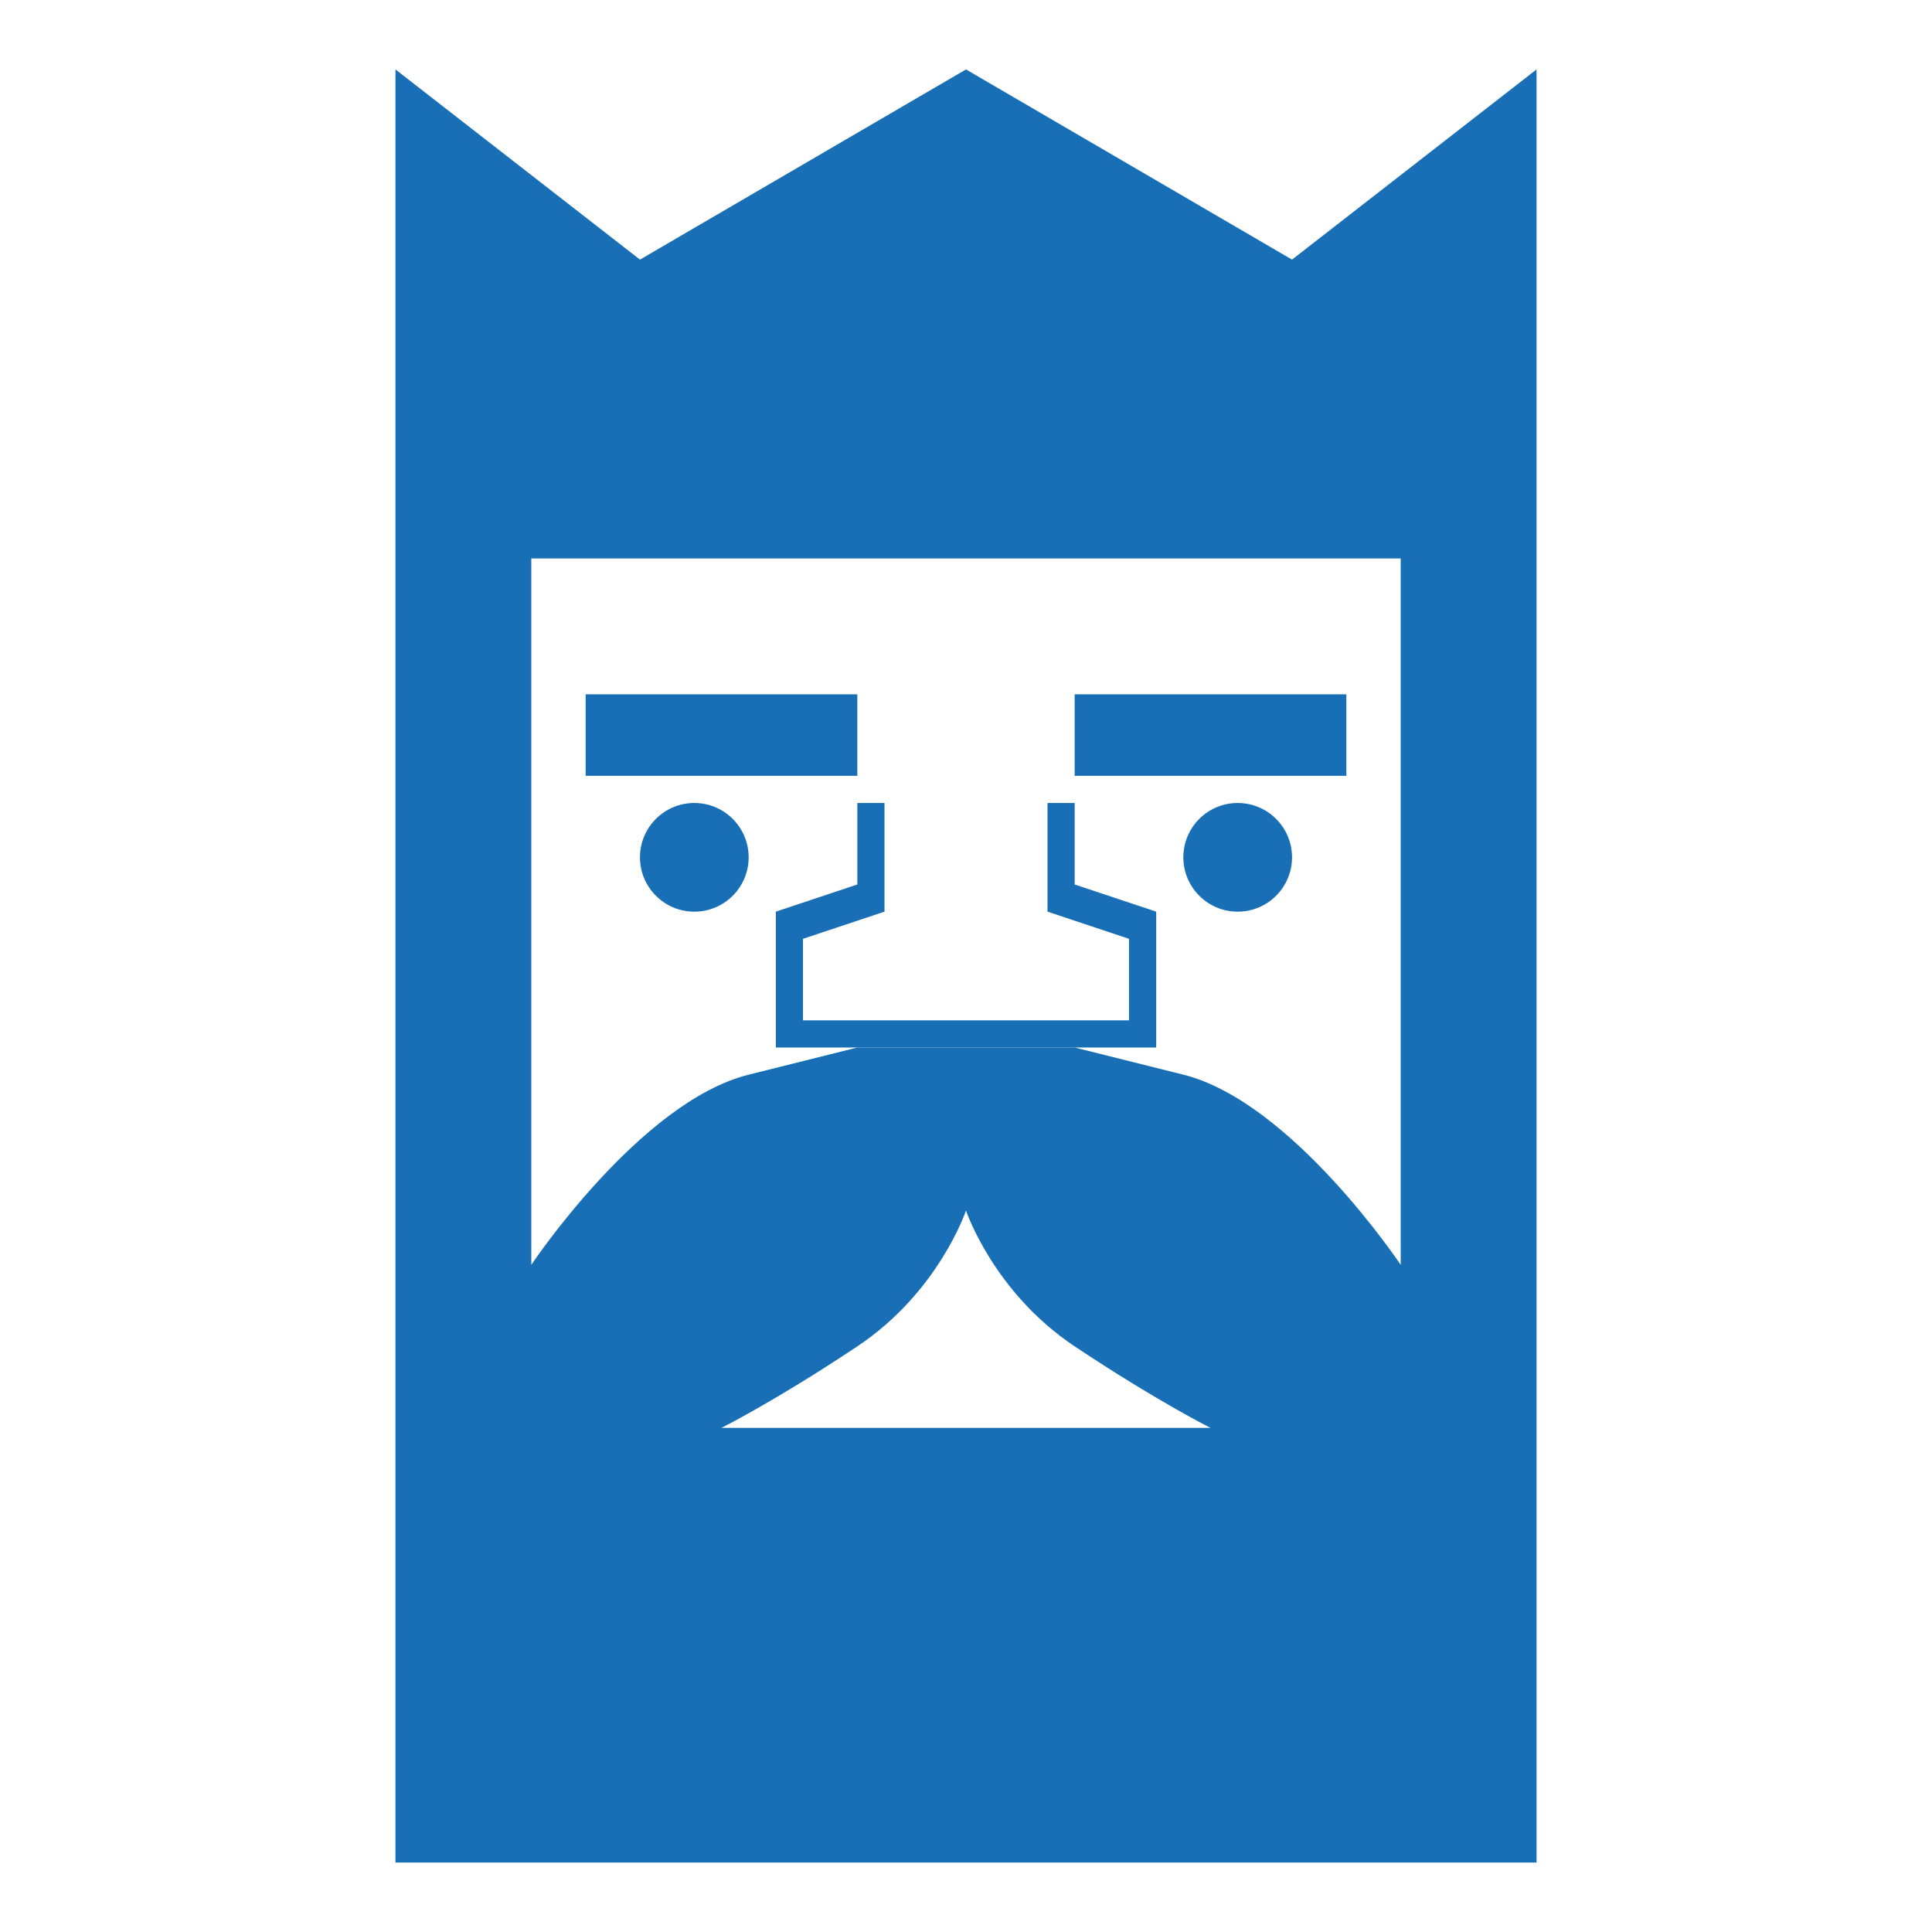
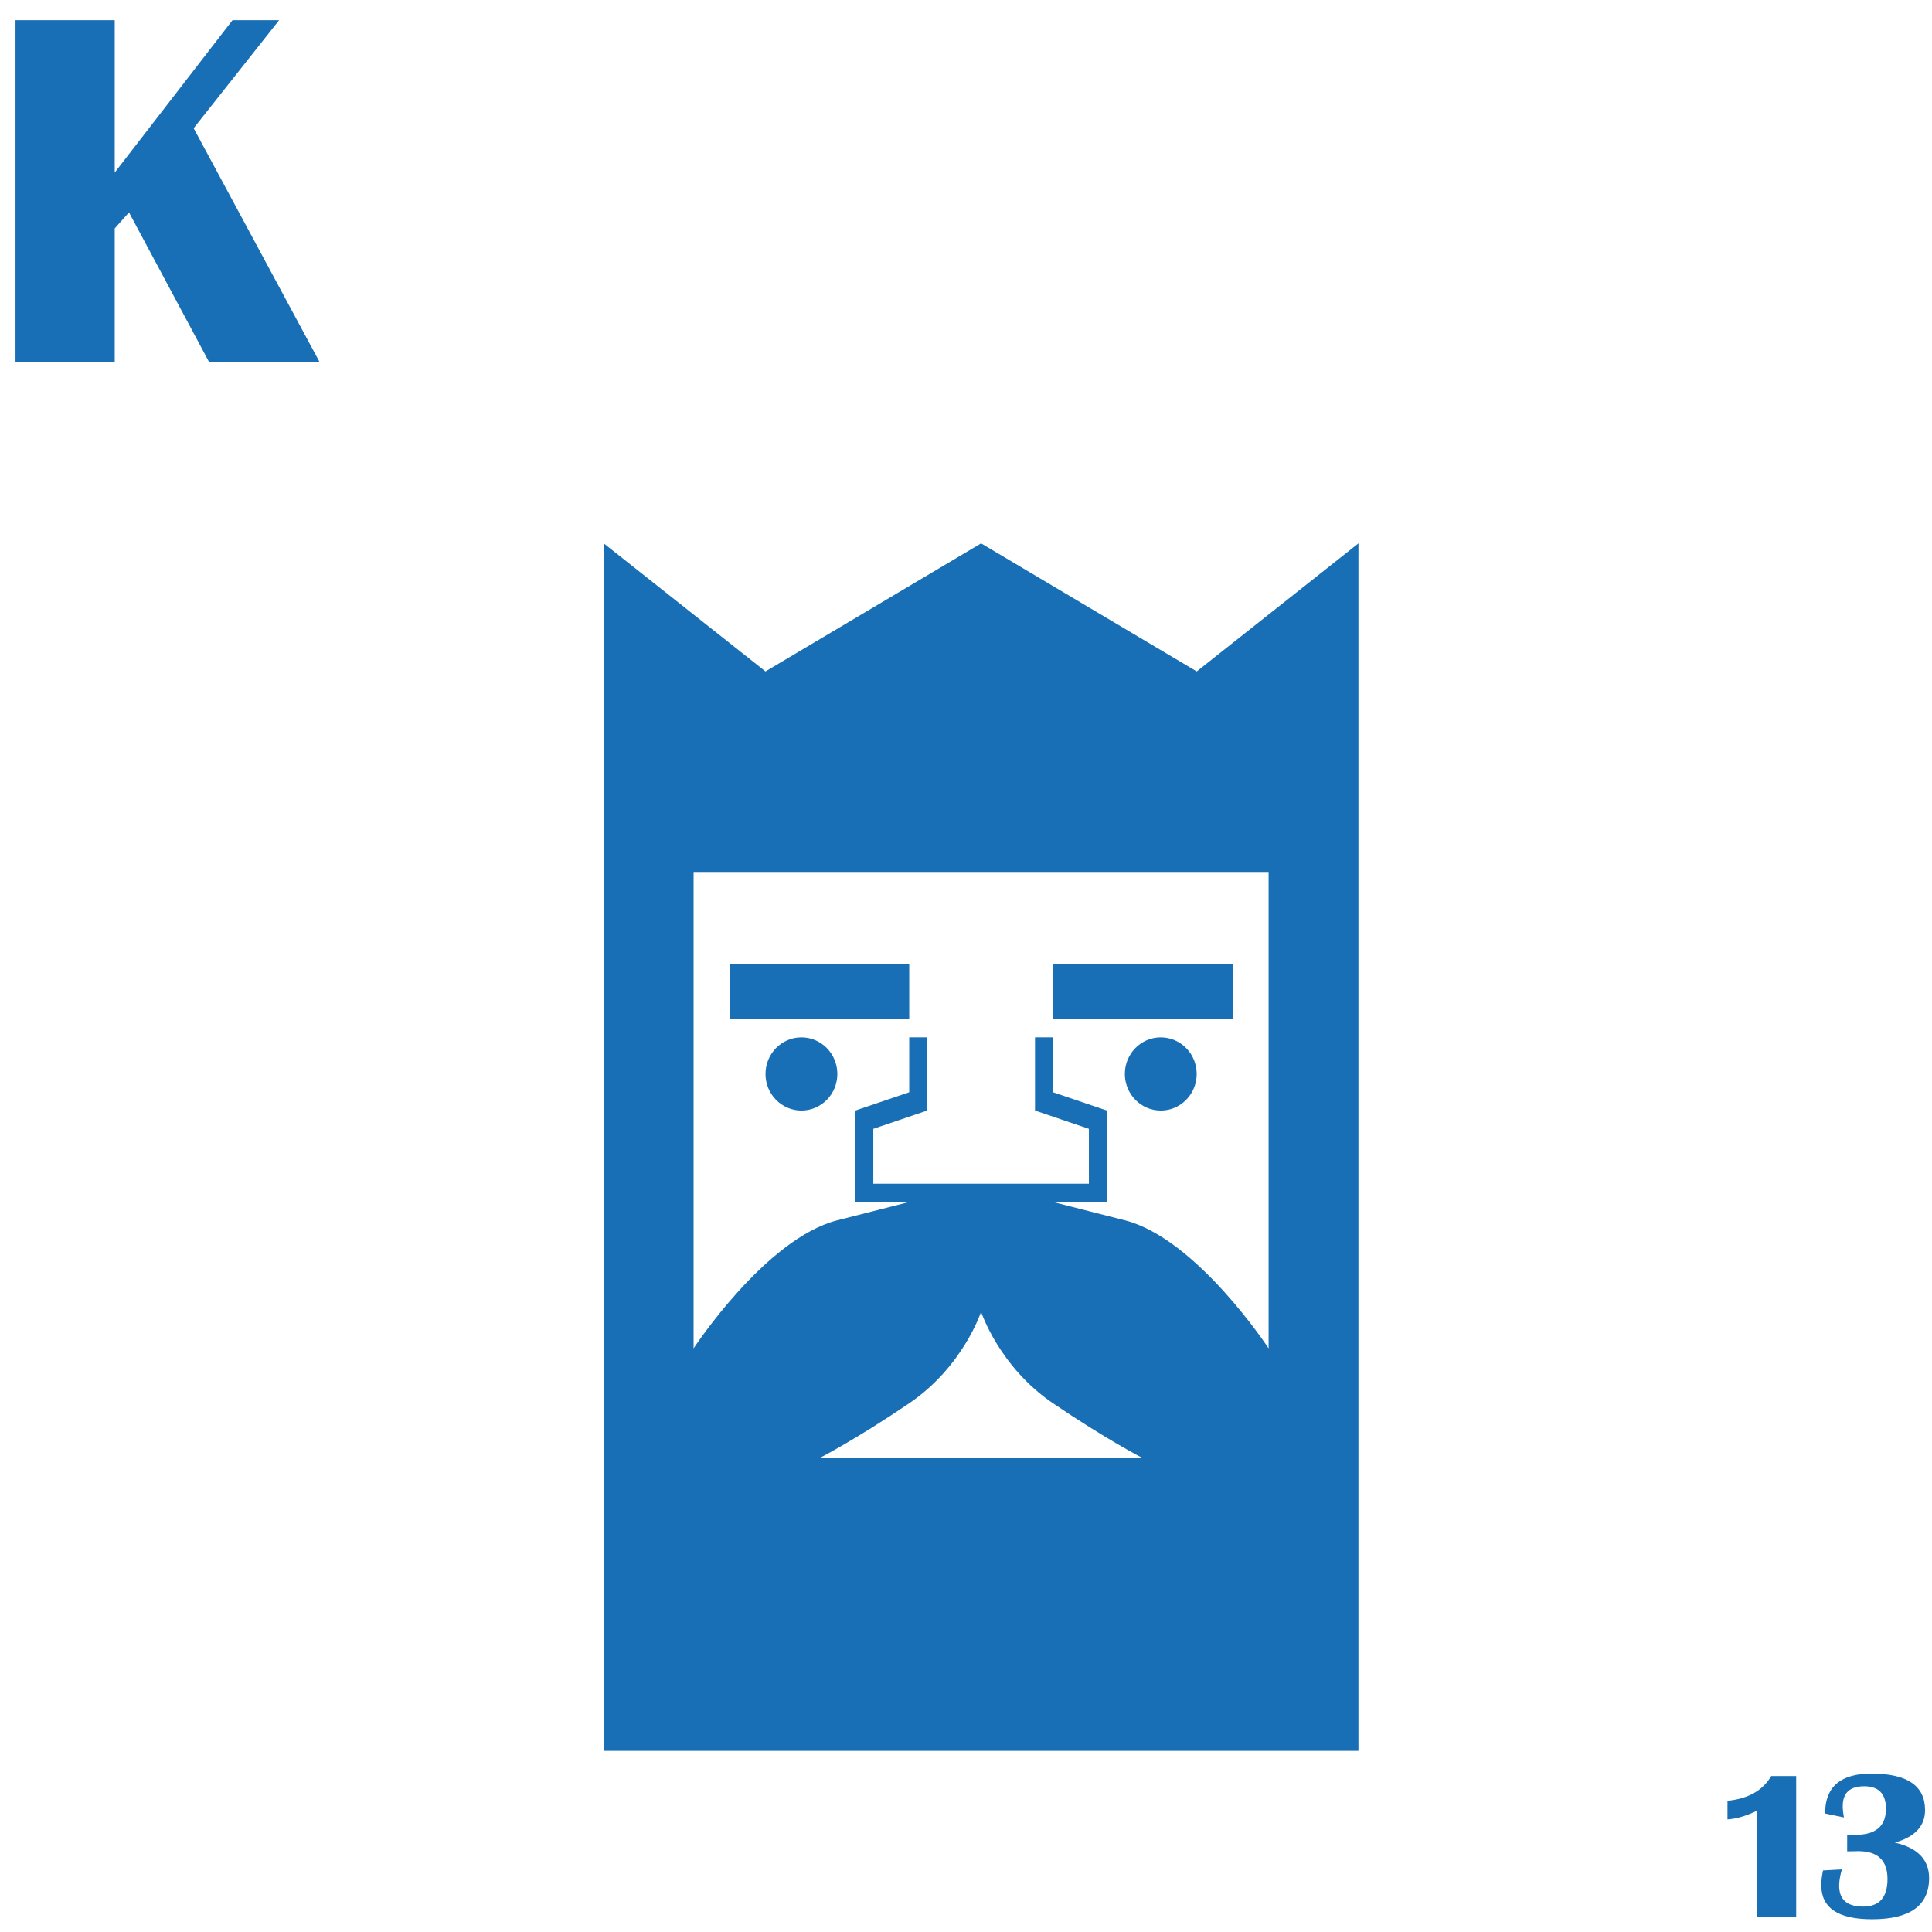
- <svg xmlns="http://www.w3.org/2000/svg" version="1.1" id="Layer_1" x="0px" y="0px" viewBox="0 0 64 64" enable-background="new 0 0 64 64" xml:space="preserve">
-   <g id="king">
-     <rect x="19.4" y="23" fill="#186FB5" width="9" height="2.7" />
-     <circle fill="#186FB5" cx="23" cy="28.4" r="1.8" />
-     <path fill="#186FB5" d="M42.8,8.6L32,2.3L21.2,8.6l-8.1-6.3v59.4H32h18.9V2.3L42.8,8.6z M32,47.3h-8.1c0,0,1.8-0.9,4.5-2.7   c2.7-1.8,3.6-4.5,3.6-4.5s0.9,2.7,3.6,4.5c2.7,1.8,4.5,2.7,4.5,2.7H32z M46.4,41.9c0,0-3.6-5.4-7.2-6.3c-3.6-0.9-3.6-0.9-3.6-0.9   H32h-3.6c0,0,0,0-3.6,0.9c-3.6,0.9-7.2,6.3-7.2,6.3V18.5H32h14.4V41.9z" />
-     <rect x="35.6" y="23" fill="#186FB5" width="9" height="2.7" />
-     <polygon fill="#186FB5" points="35.6,29.3 35.6,26.6 34.7,26.6 34.7,30.2 37.4,31.1 37.4,33.8 32,33.8 26.6,33.8 26.6,31.1    29.3,30.2 29.3,26.6 28.4,26.6 28.4,29.3 25.7,30.2 25.7,34.7 32,34.7 38.3,34.7 38.3,30.2  " />
-     <circle fill="#186FB5" cx="41" cy="28.4" r="1.8" />
+ <svg xmlns="http://www.w3.org/2000/svg" width="64px" height="64px" viewBox="0 0 64 64" version="1.1">
+   <g id="Demo_Games/AceyDeucy/FaceCards_King" stroke="none" stroke-width="1" fill="none" fill-rule="evenodd">
+     <g id="FaceCards_King" transform="translate(20, 18)" fill="#186FB5" fill-rule="nonzero">
+       <rect id="Rectangle" x="4.167" y="13.939" width="5.952" height="1.818" />
+       <ellipse id="Oval" cx="6.548" cy="17.576" rx="1.19" ry="1.212" />
+       <path d="M19.643,4.242 L12.5,0 L5.357,4.242 L0,0 L0,40 L12.5,40 L25,40 L25,0 L19.643,4.242 Z M12.5,30.303 L7.143,30.303 C7.143,30.303 8.333,29.697 10.119,28.485 C11.905,27.273 12.5,25.455 12.5,25.455 C12.5,25.455 13.095,27.273 14.881,28.485 C16.667,29.697 17.857,30.303 17.857,30.303 L12.5,30.303 Z M22.024,26.667 C22.024,26.667 19.643,23.03 17.262,22.424 C14.881,21.818 14.881,21.818 14.881,21.818 L12.5,21.818 L10.119,21.818 C10.119,21.818 10.119,21.818 7.738,22.424 C5.357,23.03 2.976,26.667 2.976,26.667 L2.976,10.909 L12.5,10.909 L22.024,10.909 L22.024,26.667 Z" id="Shape" />
+       <rect id="Rectangle" x="14.881" y="13.939" width="5.952" height="1.818" />
+       <polygon id="Path" points="14.881 18.182 14.881 16.364 14.286 16.364 14.286 18.788 16.071 19.394 16.071 21.212 12.5 21.212 8.929 21.212 8.929 19.394 10.714 18.788 10.714 16.364 10.119 16.364 10.119 18.182 8.333 18.788 8.333 21.818 12.5 21.818 16.667 21.818 16.667 18.788" />
+       <ellipse id="Oval" cx="18.452" cy="17.576" rx="1.19" ry="1.212" />
+     </g>
+     <g id="K" transform="translate(0.5134, 0.6694)" fill="#186FB5" fill-rule="nonzero">
+       <polygon id="Path" points="8.732 0 5.902 3.578 10.077 11.331 6.417 11.331 3.76 6.367 3.287 6.898 3.287 11.331 0 11.331 0 0 3.287 0 3.287 5.047 7.188 0" />
+     </g>
+     <g id="13" transform="translate(57.225, 58.7524)" fill="#186FB5" fill-rule="nonzero">
+       <path d="M2.276,0.082 L2.276,4.748 L0.971,4.748 L0.971,1.234 C0.622,1.403 0.299,1.497 0,1.518 L0,0.902 C0.686,0.834 1.169,0.561 1.449,0.082 L2.276,0.082 Z" id="Path" />
+       <path d="M3.165,3.209 L3.79,3.175 C3.738,3.355 3.708,3.516 3.701,3.657 C3.679,4.156 3.942,4.406 4.491,4.406 C5.031,4.406 5.301,4.102 5.301,3.493 C5.301,2.878 4.979,2.57 4.334,2.57 L3.965,2.577 L3.965,2.027 L4.231,2.03 C4.91,2.03 5.25,1.743 5.25,1.169 C5.25,0.67 5.009,0.42 4.529,0.42 C4.055,0.42 3.818,0.64 3.818,1.08 C3.818,1.187 3.831,1.311 3.859,1.453 L3.233,1.323 C3.233,0.441 3.746,0 4.771,0 C5.954,0 6.545,0.403 6.545,1.21 C6.545,1.739 6.211,2.097 5.544,2.287 C6.3,2.46 6.679,2.852 6.679,3.462 C6.679,4.372 6.048,4.826 4.788,4.826 C3.667,4.826 3.107,4.45 3.107,3.698 C3.107,3.557 3.126,3.394 3.165,3.209 Z" id="Path" />
+     </g>
  </g>
</svg>
